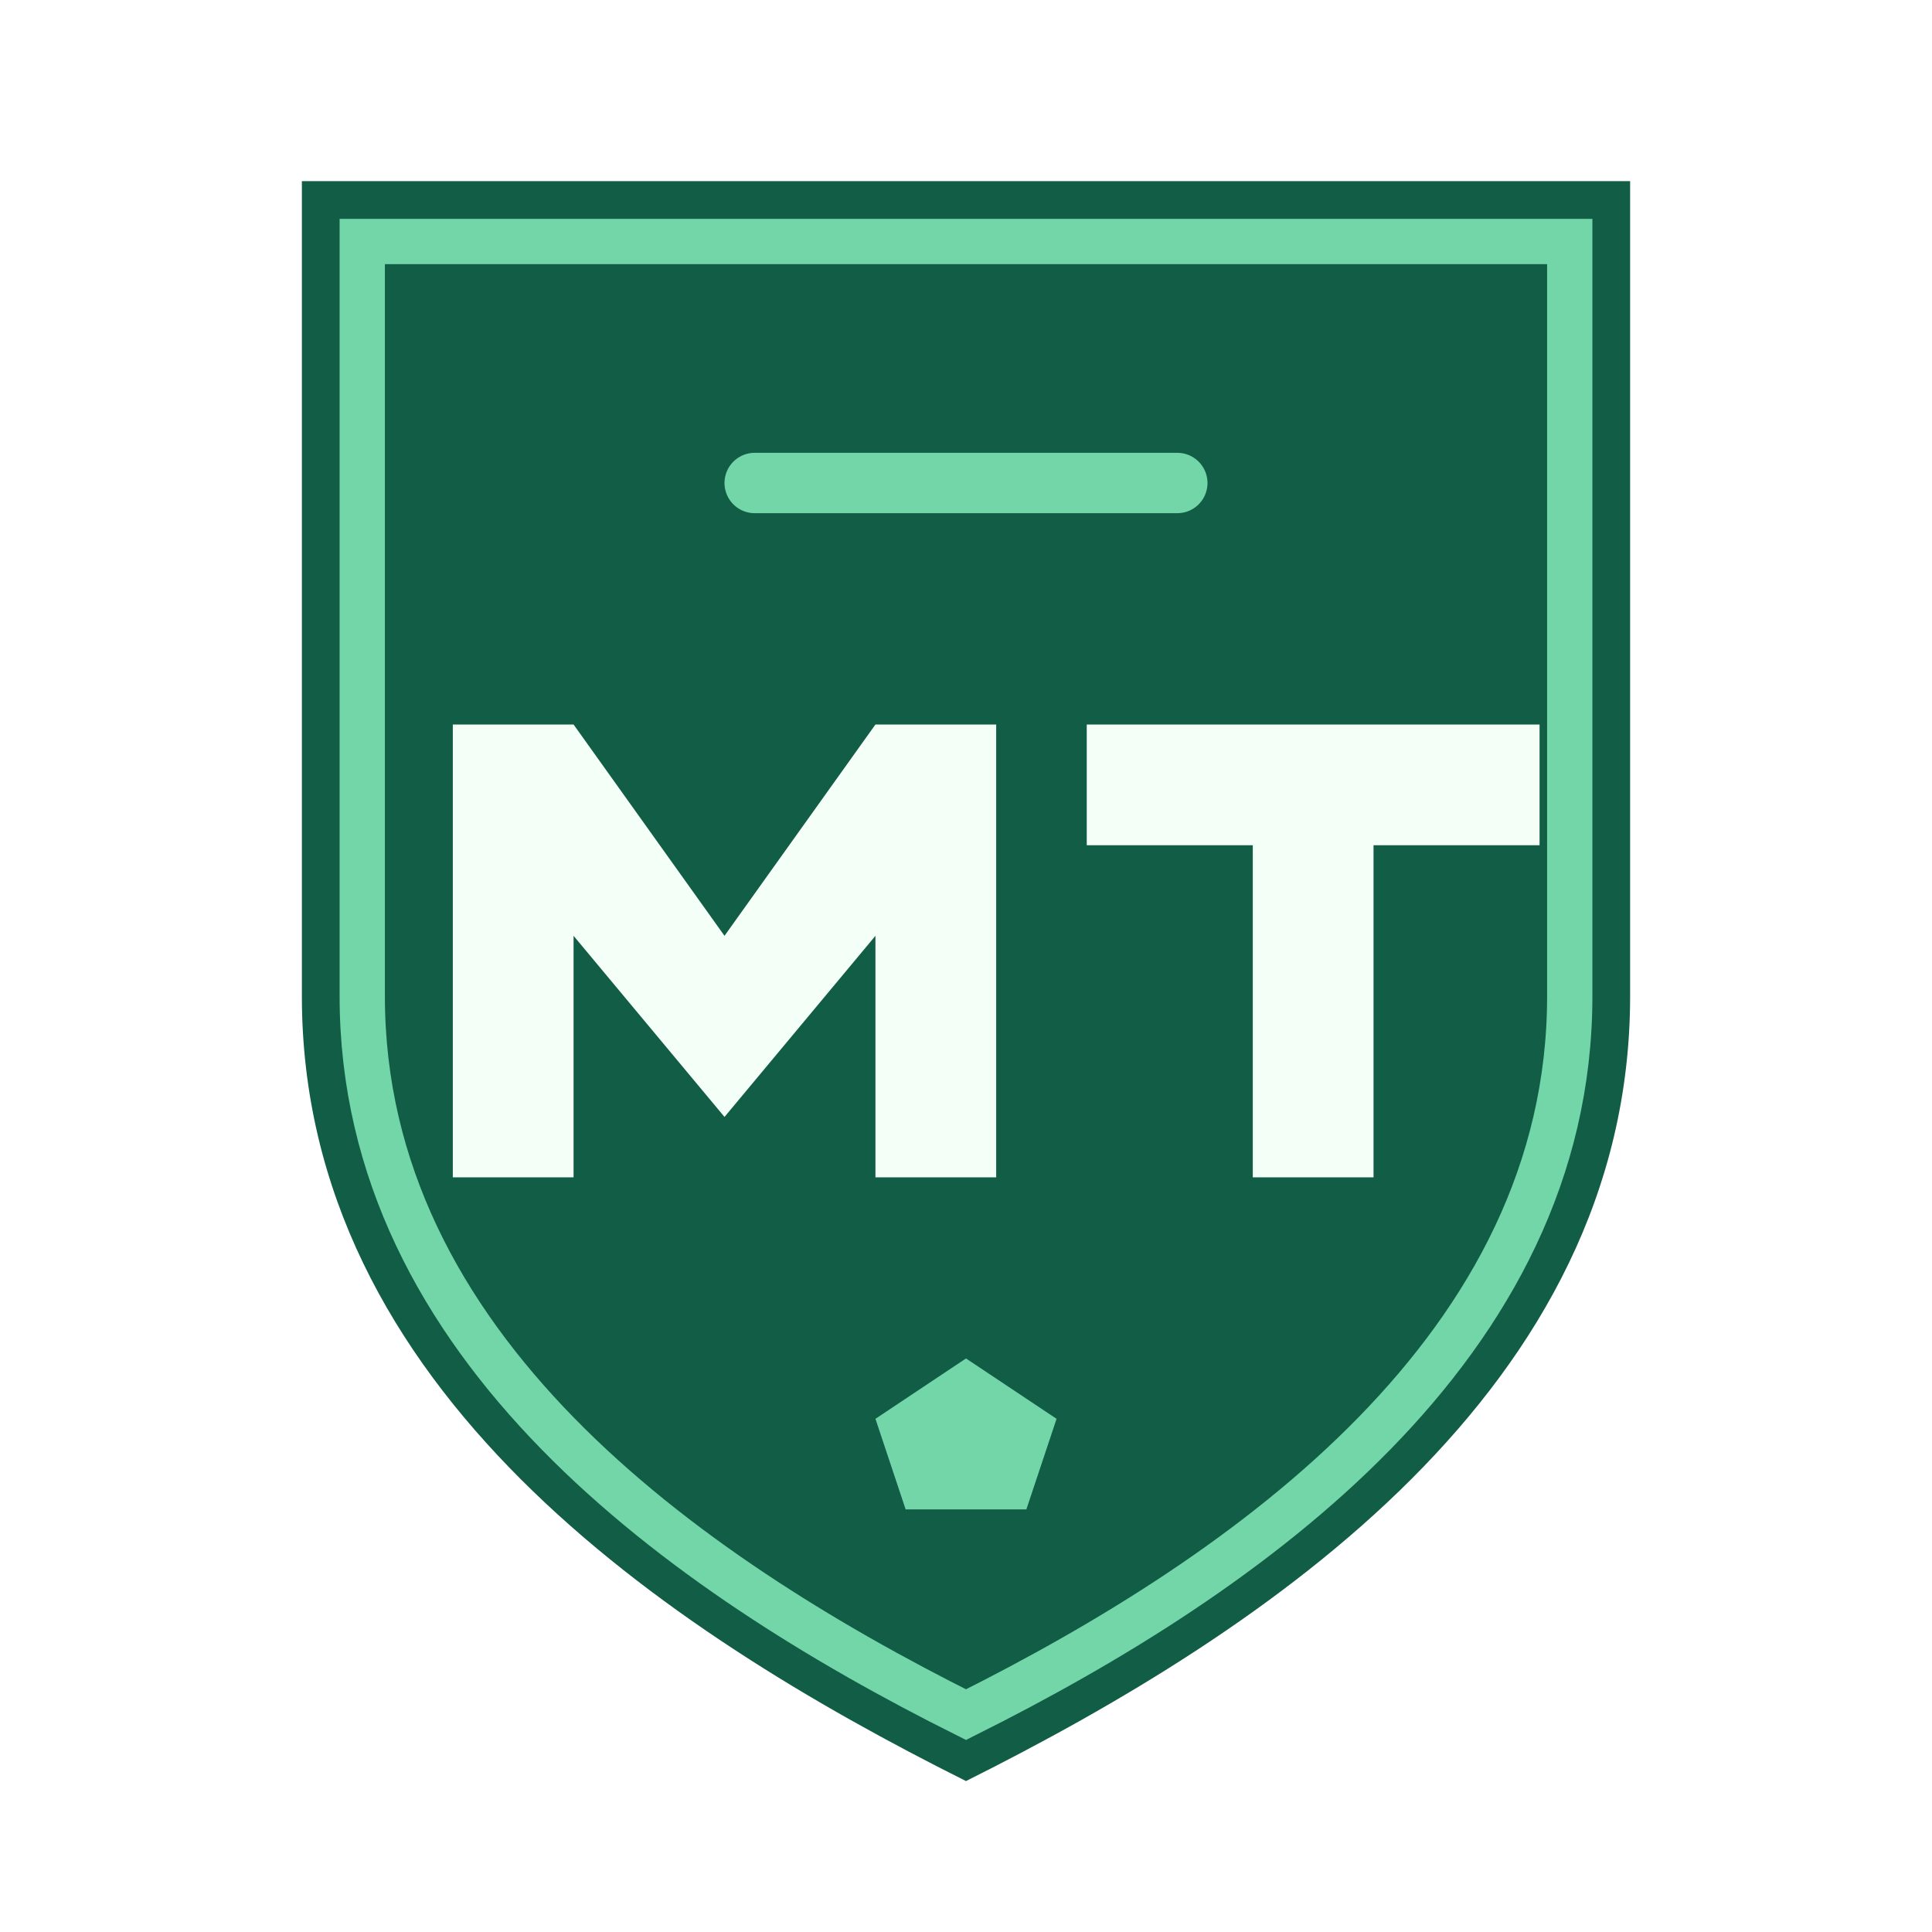
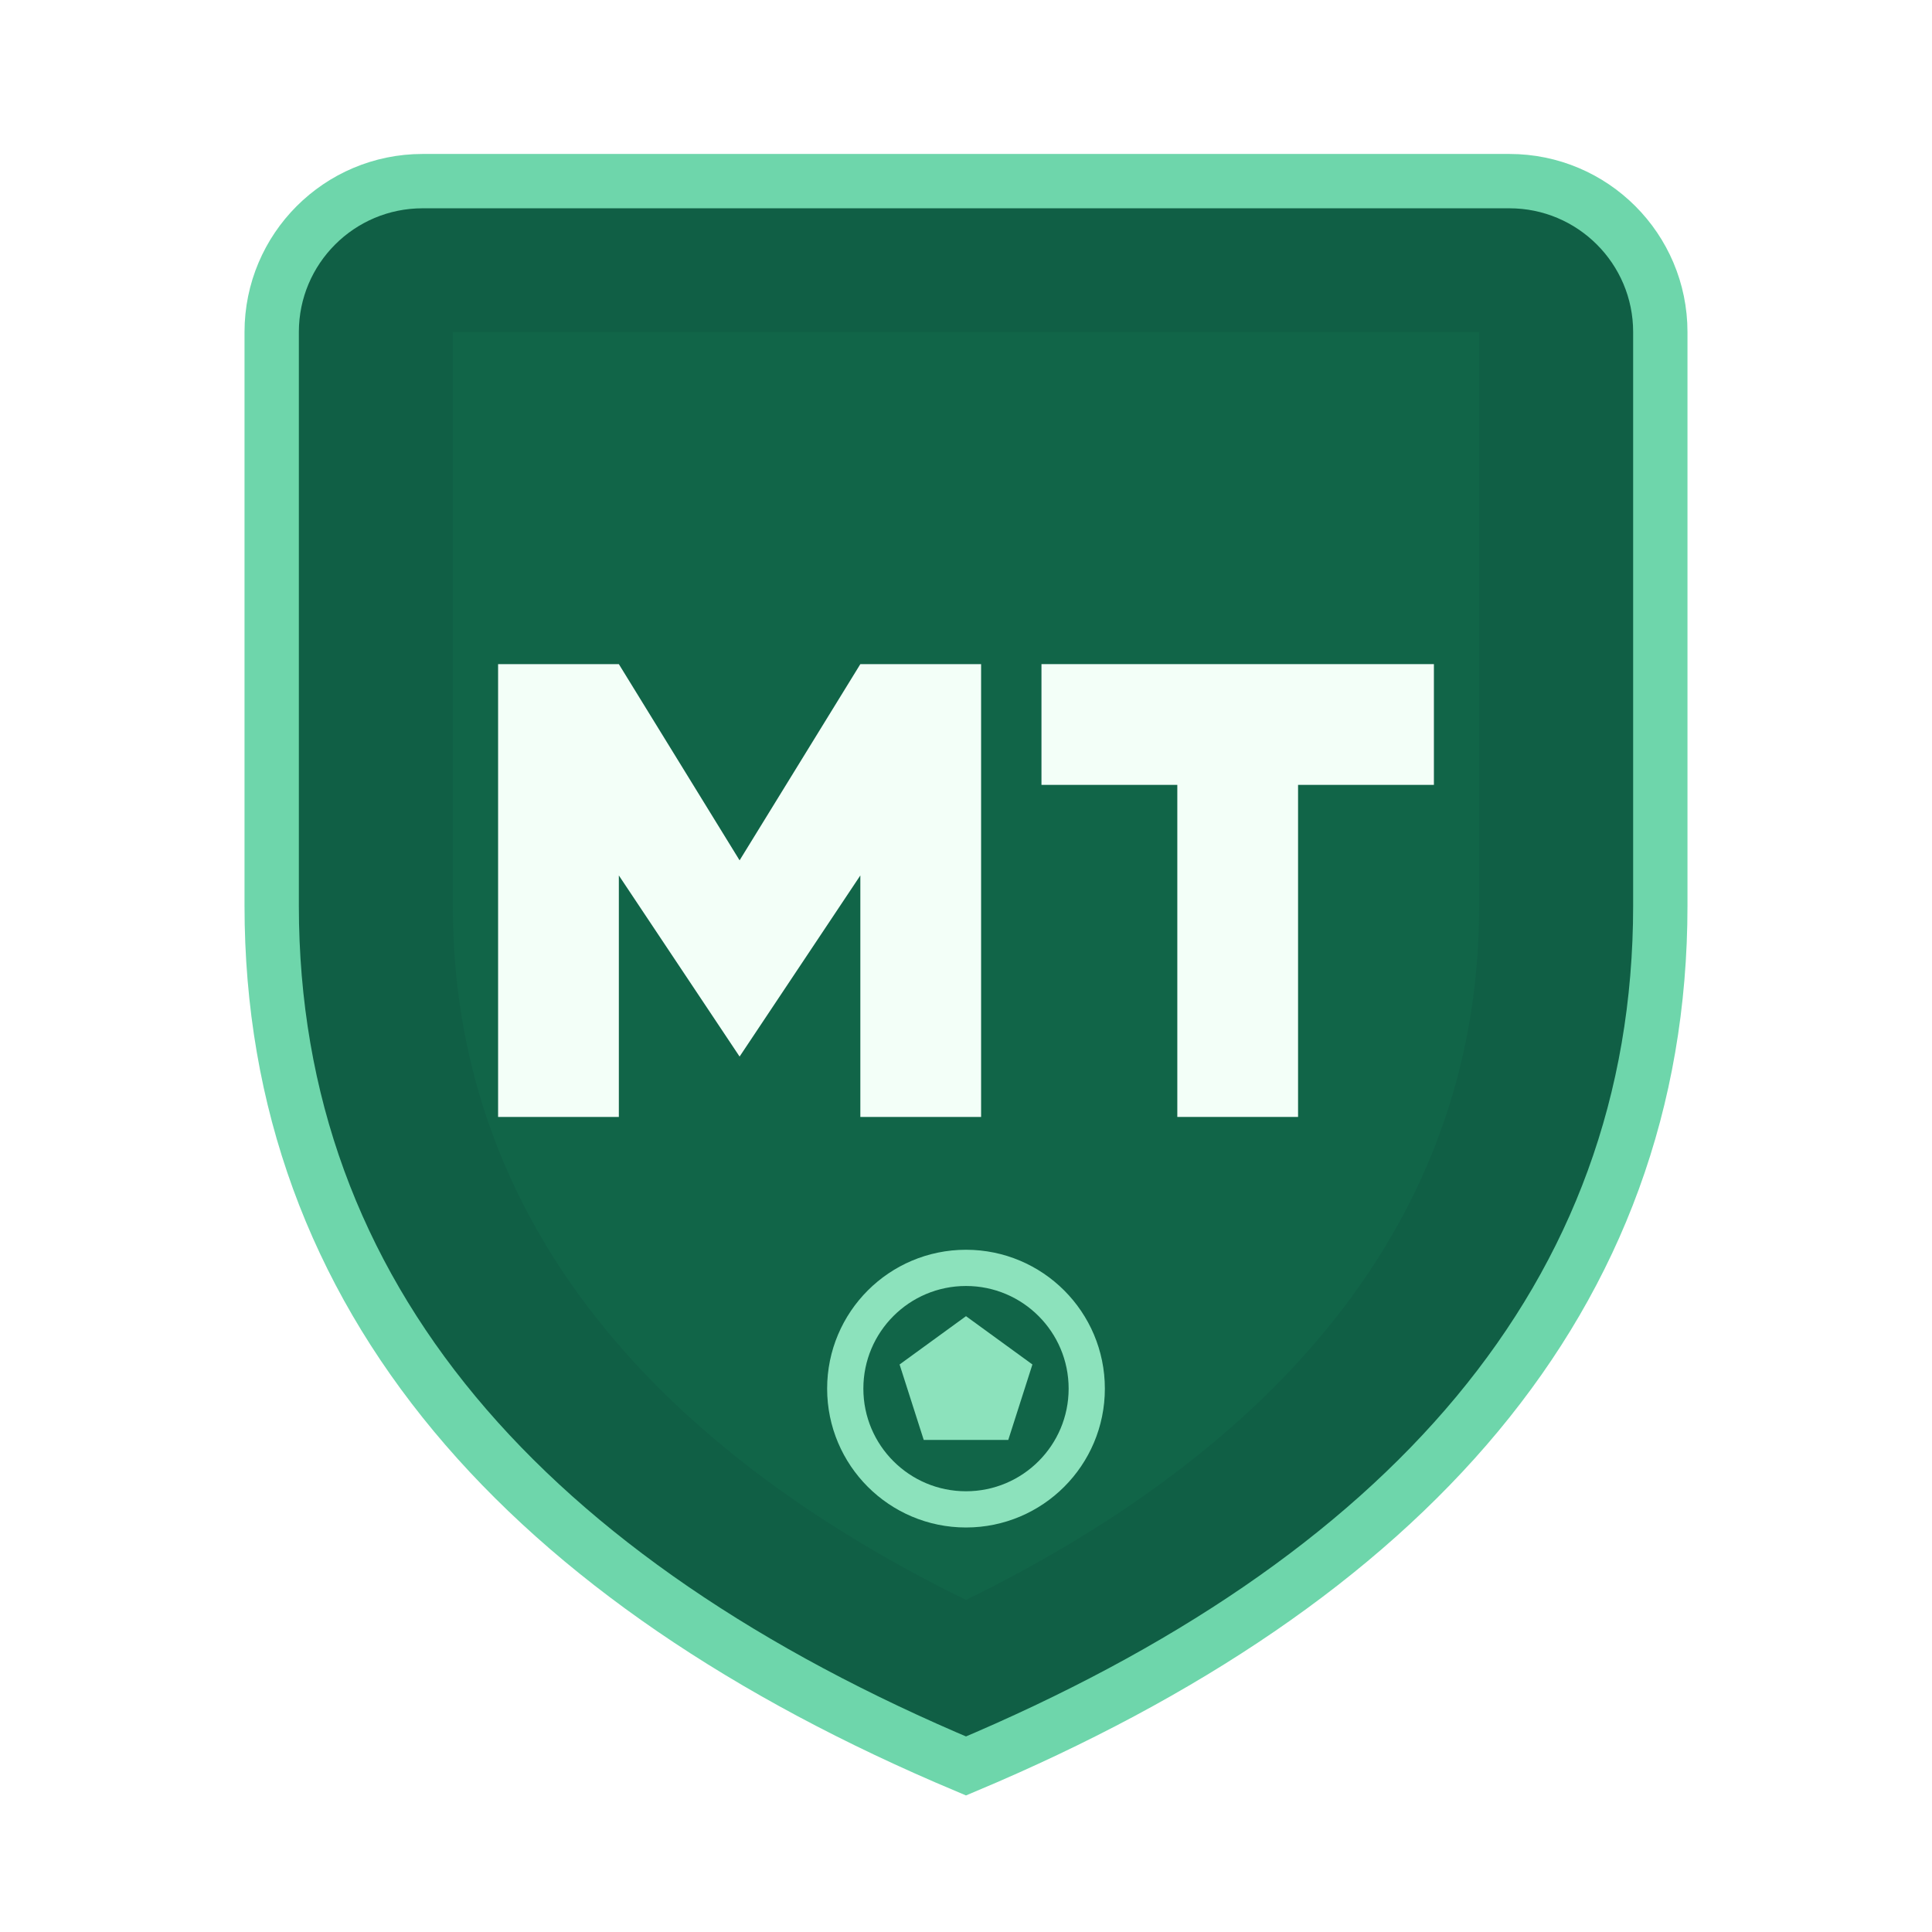
<svg xmlns="http://www.w3.org/2000/svg" viewBox="0 0 64 64" fill="none" role="img" aria-labelledby="title">
-   <path d="M10 6h44v27c0 13-12 21-22 26C22 54 10 46 10 33V6Z" fill="#125d45" />
-   <path d="M12 8h40v25c0 11.6-10.6 19.1-20 23.8C22.6 52.1 12 44.6 12 33V8Z" stroke="#72d6a9" stroke-width="1.5" />
-   <path d="M25 16h14" stroke="#72d6a9" stroke-width="2" stroke-linecap="round" />
-   <path d="M17 39V24h4l5 7 5-7h4v15h-4v-8l-5 6-5-6v8h-4Zm21-15h15v4h-5.5v11h-4V28H38v-4Z" fill="#f4fff8" transform="translate(-2)" />
-   <path d="m29 47 3-2 3 2-1 3h-4l-1-3Z" fill="#72d6a9" />
+   <path d="M14 6h36a5 5 0 0 1 5 5v19c0 13-8.5 22.4-23 28.5C17.5 52.4 9 43 9 30V11a5 5 0 0 1 5-5Z" fill="#105f45" stroke="#6ed6ab" stroke-width="1.8" />
+   <path d="M15 11h34v19c0 10-6.2 17.7-17 23-10.8-5.3-17-13-17-23V11Z" fill="#167452" fill-opacity=".3" />
+   <g fill="#f3fff8" transform="translate(-.5)">
+     <path d="M17 37V22h4l4 6.5 4-6.5h4v15h-4v-8l-4 6-4-6v8h-4Z" />
+     <path d="M35 22h13v4h-4.5v11h-4V26H35v-4Z" />
+   </g>
+   <circle cx="32" cy="46" r="4" stroke="#8ce2bc" stroke-width="1.2" />
+   <path d="m32 43.6 2.2 1.6-.8 2.5h-2.8l-.8-2.5 2.2-1.6Z" fill="#8ce2bc" />
</svg>
